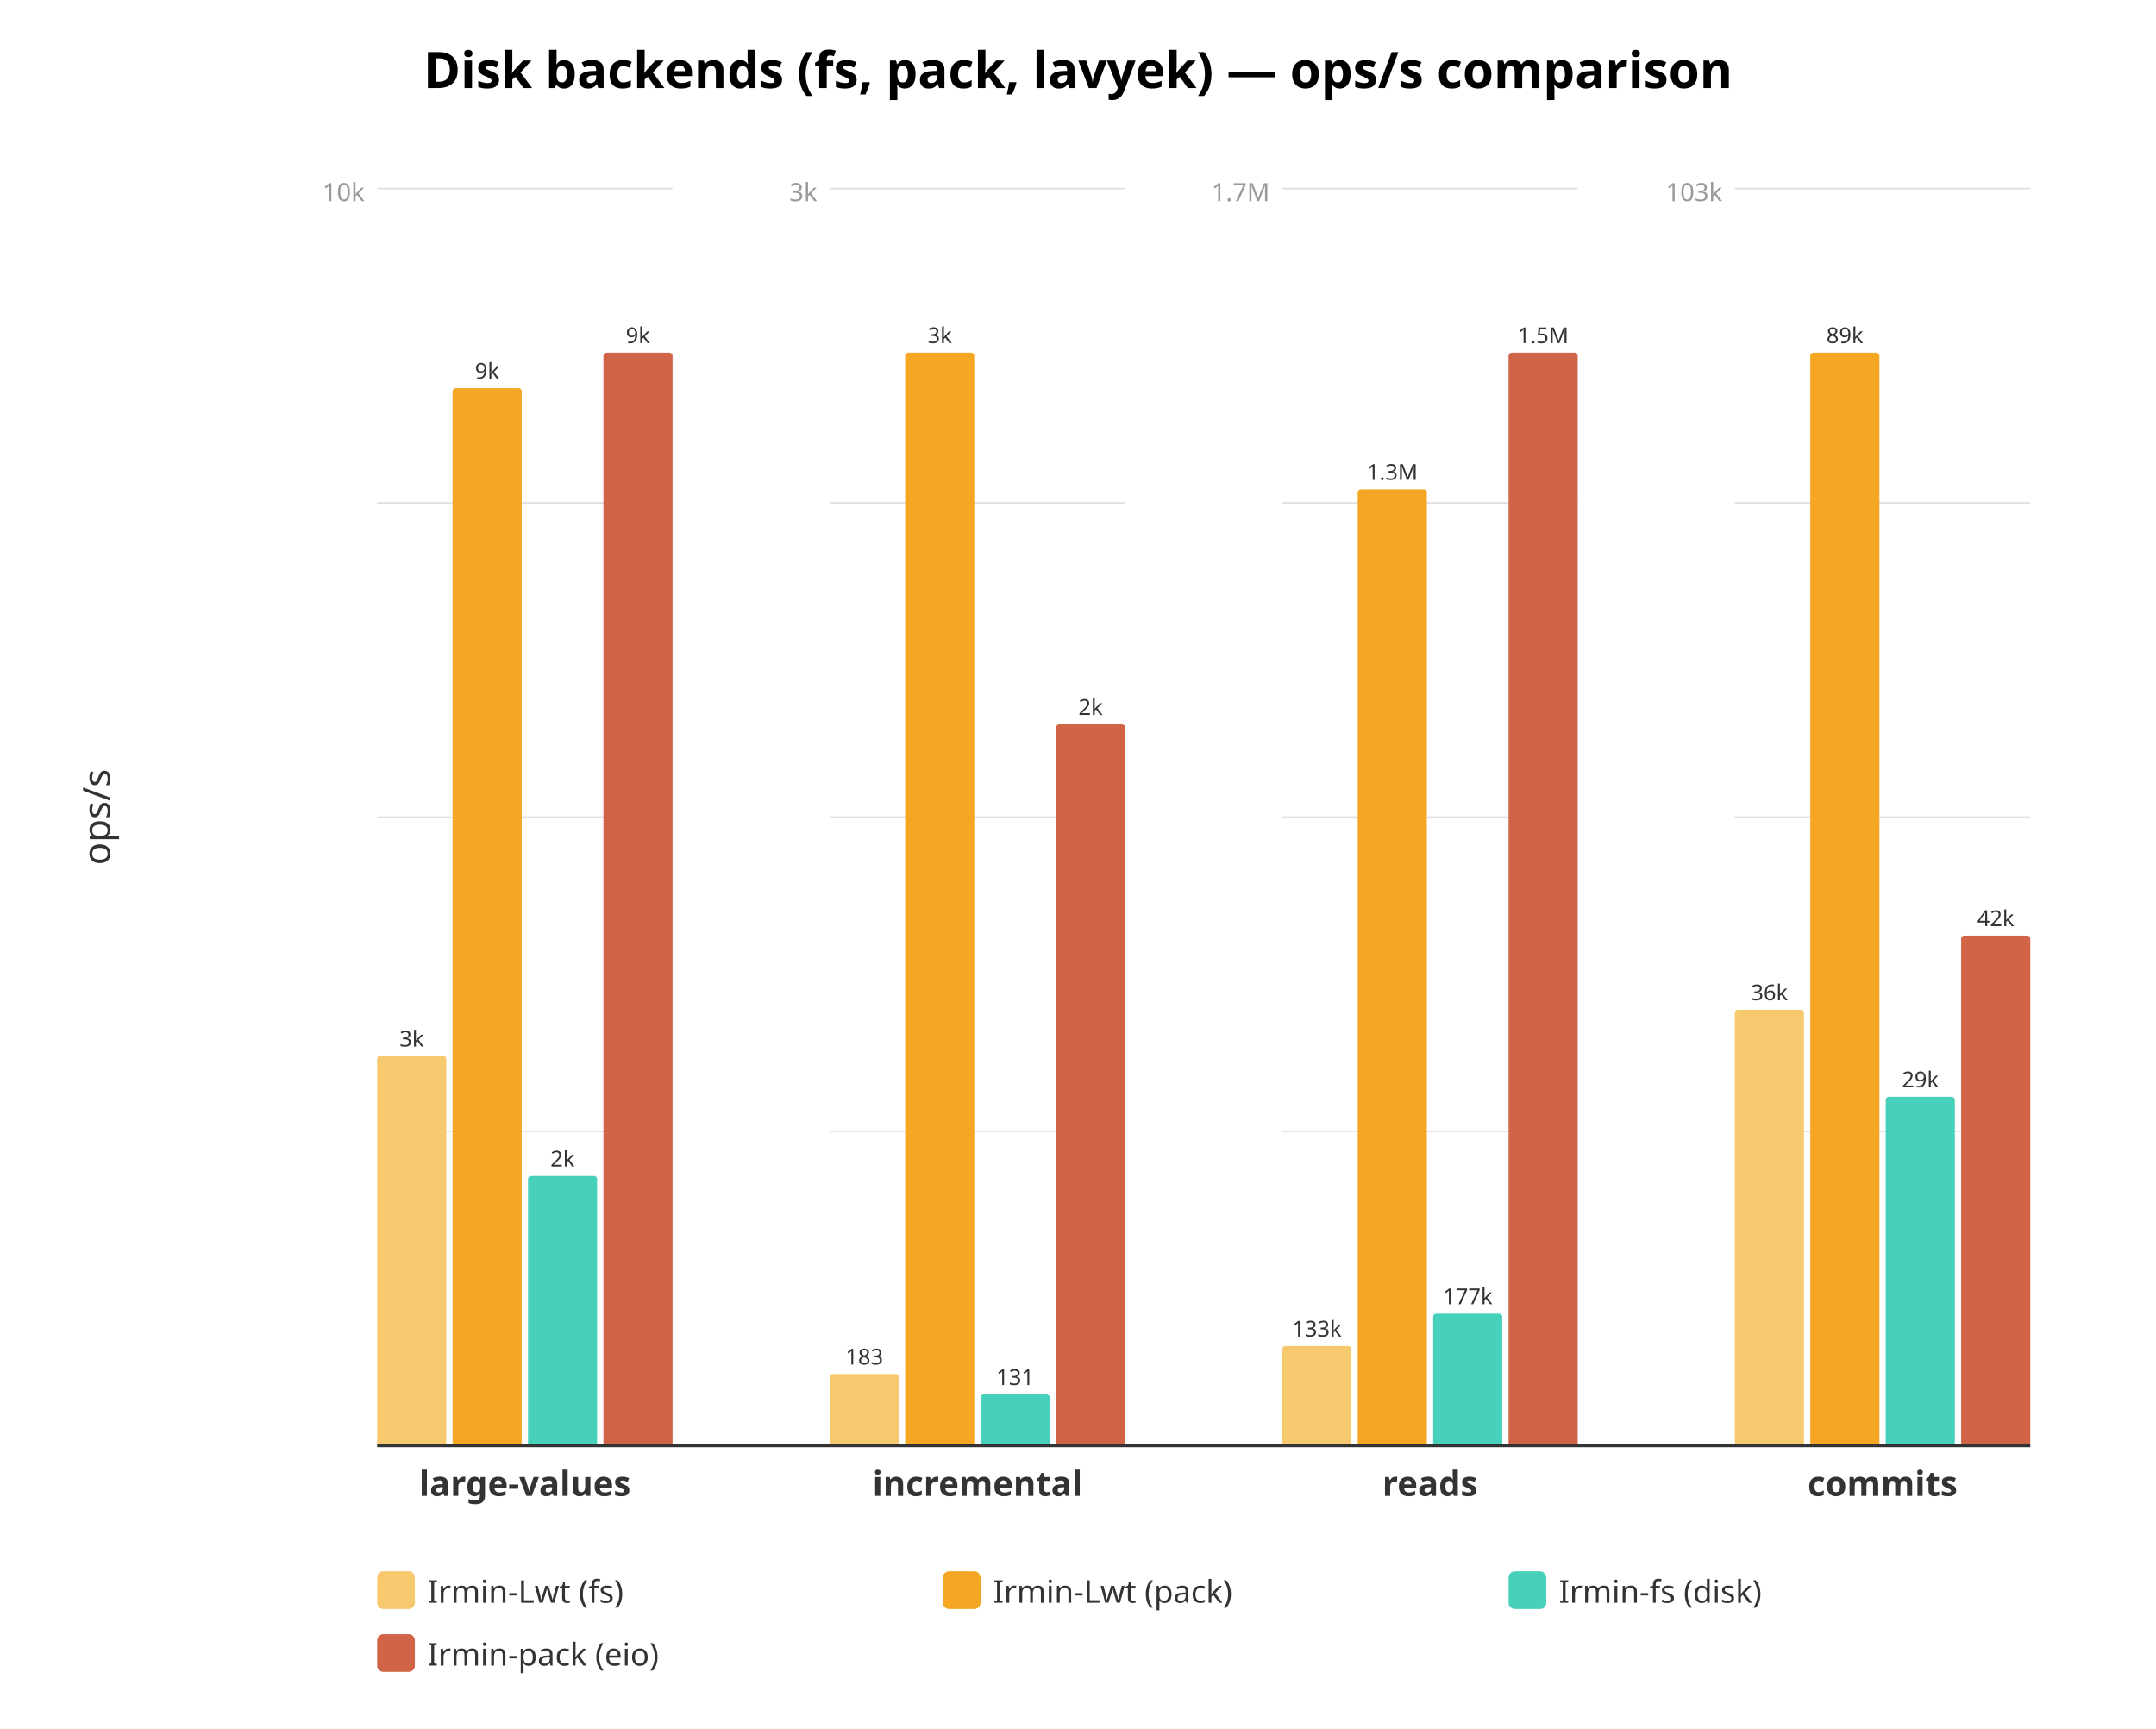
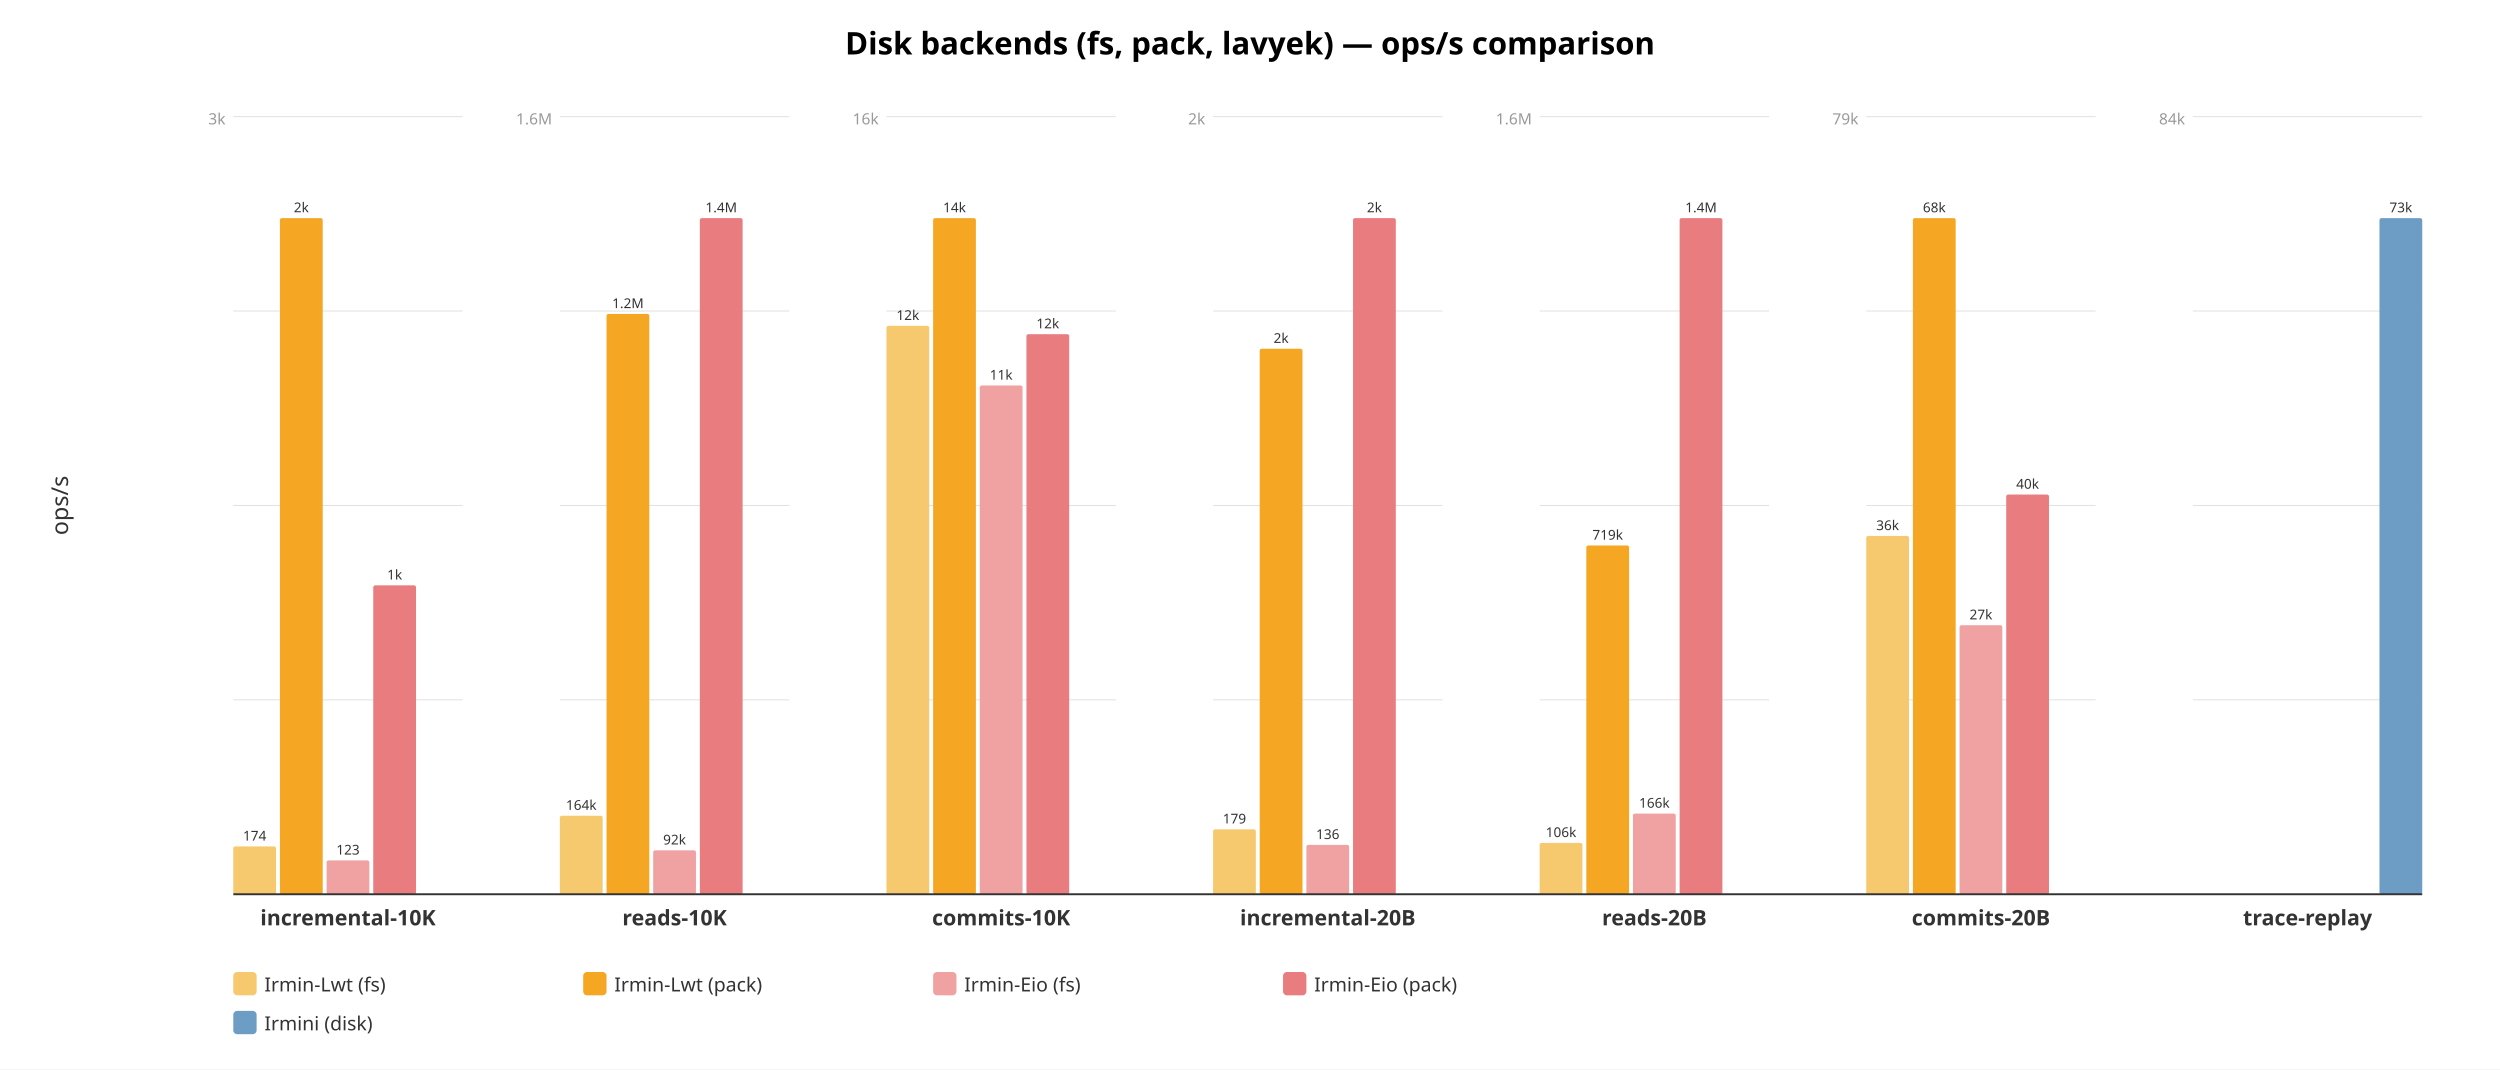
- <svg xmlns="http://www.w3.org/2000/svg" width="686" height="550" font-family="system-ui, sans-serif" font-size="11">
-   <rect width="686" height="550" fill="white" />
-   <text x="343.0" y="28" text-anchor="middle" font-size="16" font-weight="bold">Disk backends (fs, pack, lavyek) — ops/s comparison</text>
+ <svg xmlns="http://www.w3.org/2000/svg" width="1286" height="550" font-family="system-ui, sans-serif" font-size="11">
+   <rect width="1286" height="550" fill="white" />
+   <text x="643.0" y="28" text-anchor="middle" font-size="16" font-weight="bold">Disk backends (fs, pack, lavyek) — ops/s comparison</text>
  <g transform="translate(120,60)">
    <text x="-85" y="200.0" text-anchor="middle" font-size="12" fill="#333" transform="rotate(-90,-85,200.0)">ops/s</text>
-     <line x1="0" y1="300.0" x2="94" y2="300.0" stroke="#e0e0e0" stroke-width="0.5" />
-     <line x1="0" y1="200.0" x2="94" y2="200.0" stroke="#e0e0e0" stroke-width="0.5" />
-     <line x1="0" y1="100.0" x2="94" y2="100.0" stroke="#e0e0e0" stroke-width="0.5" />
-     <line x1="0" y1="0.0" x2="94" y2="0.0" stroke="#e0e0e0" stroke-width="0.5" />
-     <text x="-4.0" y="4.0" text-anchor="end" font-size="8" fill="#999">10k</text>
-     <rect x="0.0" y="276.0" width="22" height="124.0" fill="#f7c96e" rx="1" />
-     <text x="11.0" y="273.0" text-anchor="middle" font-size="7" fill="#333">3k</text>
-     <rect x="24.0" y="63.5" width="22" height="336.5" fill="#f5a623" rx="1" />
-     <text x="35.0" y="60.5" text-anchor="middle" font-size="7" fill="#333">9k</text>
-     <rect x="48.0" y="314.2" width="22" height="85.8" fill="hsl(170, 60%, 55%)" rx="1" />
-     <text x="59.0" y="311.2" text-anchor="middle" font-size="7" fill="#333">2k</text>
-     <rect x="72.0" y="52.2" width="22" height="347.8" fill="hsl(12, 60%, 55%)" rx="1" />
-     <text x="83.0" y="49.2" text-anchor="middle" font-size="7" fill="#333">9k</text>
-     <text x="47.0" y="416" text-anchor="middle" font-size="11" font-weight="bold" fill="#333">large-values</text>
-     <line x1="144" y1="300.0" x2="238" y2="300.0" stroke="#e0e0e0" stroke-width="0.5" />
-     <line x1="144" y1="200.0" x2="238" y2="200.0" stroke="#e0e0e0" stroke-width="0.5" />
-     <line x1="144" y1="100.0" x2="238" y2="100.0" stroke="#e0e0e0" stroke-width="0.5" />
-     <line x1="144" y1="0.0" x2="238" y2="0.0" stroke="#e0e0e0" stroke-width="0.5" />
-     <text x="140.0" y="4.0" text-anchor="end" font-size="8" fill="#999">3k</text>
-     <rect x="144.0" y="377.2" width="22" height="22.8" fill="#f7c96e" rx="1" />
-     <text x="155.0" y="374.2" text-anchor="middle" font-size="7" fill="#333">183</text>
-     <rect x="168.0" y="52.2" width="22" height="347.8" fill="#f5a623" rx="1" />
-     <text x="179.0" y="49.2" text-anchor="middle" font-size="7" fill="#333">3k</text>
-     <rect x="192.0" y="383.7" width="22" height="16.3" fill="hsl(170, 60%, 55%)" rx="1" />
-     <text x="203.0" y="380.7" text-anchor="middle" font-size="7" fill="#333">131</text>
-     <rect x="216.0" y="170.5" width="22" height="229.5" fill="hsl(12, 60%, 55%)" rx="1" />
-     <text x="227.0" y="167.5" text-anchor="middle" font-size="7" fill="#333">2k</text>
-     <text x="191.0" y="416" text-anchor="middle" font-size="11" font-weight="bold" fill="#333">incremental</text>
-     <line x1="288" y1="300.0" x2="382" y2="300.0" stroke="#e0e0e0" stroke-width="0.5" />
-     <line x1="288" y1="200.0" x2="382" y2="200.0" stroke="#e0e0e0" stroke-width="0.5" />
-     <line x1="288" y1="100.0" x2="382" y2="100.0" stroke="#e0e0e0" stroke-width="0.5" />
-     <line x1="288" y1="0.0" x2="382" y2="0.0" stroke="#e0e0e0" stroke-width="0.5" />
-     <text x="284.0" y="4.0" text-anchor="end" font-size="8" fill="#999">1.7M</text>
-     <rect x="288.0" y="368.3" width="22" height="31.7" fill="#f7c96e" rx="1" />
-     <text x="299.0" y="365.3" text-anchor="middle" font-size="7" fill="#333">133k</text>
-     <rect x="312.0" y="95.7" width="22" height="304.3" fill="#f5a623" rx="1" />
-     <text x="323.0" y="92.7" text-anchor="middle" font-size="7" fill="#333">1.3M</text>
-     <rect x="336.0" y="358.0" width="22" height="42.0" fill="hsl(170, 60%, 55%)" rx="1" />
-     <text x="347.0" y="355.0" text-anchor="middle" font-size="7" fill="#333">177k</text>
-     <rect x="360.0" y="52.2" width="22" height="347.8" fill="hsl(12, 60%, 55%)" rx="1" />
-     <text x="371.0" y="49.2" text-anchor="middle" font-size="7" fill="#333">1.5M</text>
-     <text x="335.0" y="416" text-anchor="middle" font-size="11" font-weight="bold" fill="#333">reads</text>
-     <line x1="432" y1="300.0" x2="526" y2="300.0" stroke="#e0e0e0" stroke-width="0.5" />
-     <line x1="432" y1="200.0" x2="526" y2="200.0" stroke="#e0e0e0" stroke-width="0.5" />
-     <line x1="432" y1="100.0" x2="526" y2="100.0" stroke="#e0e0e0" stroke-width="0.5" />
-     <line x1="432" y1="0.0" x2="526" y2="0.0" stroke="#e0e0e0" stroke-width="0.5" />
-     <text x="428.0" y="4.0" text-anchor="end" font-size="8" fill="#999">103k</text>
-     <rect x="432.0" y="261.3" width="22" height="138.7" fill="#f7c96e" rx="1" />
-     <text x="443.0" y="258.3" text-anchor="middle" font-size="7" fill="#333">36k</text>
-     <rect x="456.0" y="52.2" width="22" height="347.8" fill="#f5a623" rx="1" />
-     <text x="467.0" y="49.2" text-anchor="middle" font-size="7" fill="#333">89k</text>
-     <rect x="480.0" y="289.0" width="22" height="111.0" fill="hsl(170, 60%, 55%)" rx="1" />
-     <text x="491.0" y="286.0" text-anchor="middle" font-size="7" fill="#333">29k</text>
-     <rect x="504.0" y="237.7" width="22" height="162.3" fill="hsl(12, 60%, 55%)" rx="1" />
-     <text x="515.0" y="234.7" text-anchor="middle" font-size="7" fill="#333">42k</text>
-     <text x="479.0" y="416" text-anchor="middle" font-size="11" font-weight="bold" fill="#333">commits</text>
-     <line x1="0" y1="400" x2="526" y2="400" stroke="#333" stroke-width="1" />
+     <line x1="0" y1="300.0" x2="118" y2="300.0" stroke="#e0e0e0" stroke-width="0.5" />
+     <line x1="0" y1="200.0" x2="118" y2="200.0" stroke="#e0e0e0" stroke-width="0.5" />
+     <line x1="0" y1="100.0" x2="118" y2="100.0" stroke="#e0e0e0" stroke-width="0.5" />
+     <line x1="0" y1="0.0" x2="118" y2="0.0" stroke="#e0e0e0" stroke-width="0.5" />
+     <text x="-4.0" y="4.0" text-anchor="end" font-size="8" fill="#999">3k</text>
+     <rect x="0.0" y="375.4" width="22" height="24.6" fill="#f7c96e" rx="1" />
+     <text x="11.0" y="372.4" text-anchor="middle" font-size="7" fill="#333">174</text>
+     <rect x="24.0" y="52.2" width="22" height="347.8" fill="#f5a623" rx="1" />
+     <text x="35.0" y="49.2" text-anchor="middle" font-size="7" fill="#333">2k</text>
+     <rect x="48.0" y="382.6" width="22" height="17.4" fill="#f0a1a2" rx="1" />
+     <text x="59.0" y="379.6" text-anchor="middle" font-size="7" fill="#333">123</text>
+     <rect x="72.0" y="241.1" width="22" height="158.9" fill="#e87c7e" rx="1" />
+     <text x="83.0" y="238.1" text-anchor="middle" font-size="7" fill="#333">1k</text>
+     <text x="59.0" y="416" text-anchor="middle" font-size="11" font-weight="bold" fill="#333">incremental-10K</text>
+     <line x1="168" y1="300.0" x2="286" y2="300.0" stroke="#e0e0e0" stroke-width="0.5" />
+     <line x1="168" y1="200.0" x2="286" y2="200.0" stroke="#e0e0e0" stroke-width="0.5" />
+     <line x1="168" y1="100.0" x2="286" y2="100.0" stroke="#e0e0e0" stroke-width="0.5" />
+     <line x1="168" y1="0.0" x2="286" y2="0.0" stroke="#e0e0e0" stroke-width="0.5" />
+     <text x="164.0" y="4.0" text-anchor="end" font-size="8" fill="#999">1.6M</text>
+     <rect x="168.0" y="359.6" width="22" height="40.4" fill="#f7c96e" rx="1" />
+     <text x="179.0" y="356.6" text-anchor="middle" font-size="7" fill="#333">164k</text>
+     <rect x="192.0" y="101.5" width="22" height="298.5" fill="#f5a623" rx="1" />
+     <text x="203.0" y="98.5" text-anchor="middle" font-size="7" fill="#333">1.2M</text>
+     <rect x="216.0" y="377.4" width="22" height="22.6" fill="#f0a1a2" rx="1" />
+     <text x="227.0" y="374.4" text-anchor="middle" font-size="7" fill="#333">92k</text>
+     <rect x="240.0" y="52.2" width="22" height="347.8" fill="#e87c7e" rx="1" />
+     <text x="251.0" y="49.2" text-anchor="middle" font-size="7" fill="#333">1.4M</text>
+     <text x="227.0" y="416" text-anchor="middle" font-size="11" font-weight="bold" fill="#333">reads-10K</text>
+     <line x1="336" y1="300.0" x2="454" y2="300.0" stroke="#e0e0e0" stroke-width="0.5" />
+     <line x1="336" y1="200.0" x2="454" y2="200.0" stroke="#e0e0e0" stroke-width="0.5" />
+     <line x1="336" y1="100.0" x2="454" y2="100.0" stroke="#e0e0e0" stroke-width="0.5" />
+     <line x1="336" y1="0.0" x2="454" y2="0.0" stroke="#e0e0e0" stroke-width="0.5" />
+     <text x="332.0" y="4.0" text-anchor="end" font-size="8" fill="#999">16k</text>
+     <rect x="336.0" y="107.6" width="22" height="292.4" fill="#f7c96e" rx="1" />
+     <text x="347.0" y="104.6" text-anchor="middle" font-size="7" fill="#333">12k</text>
+     <rect x="360.0" y="52.2" width="22" height="347.8" fill="#f5a623" rx="1" />
+     <text x="371.0" y="49.2" text-anchor="middle" font-size="7" fill="#333">14k</text>
+     <rect x="384.0" y="138.3" width="22" height="261.7" fill="#f0a1a2" rx="1" />
+     <text x="395.0" y="135.3" text-anchor="middle" font-size="7" fill="#333">11k</text>
+     <rect x="408.0" y="111.9" width="22" height="288.1" fill="#e87c7e" rx="1" />
+     <text x="419.0" y="108.9" text-anchor="middle" font-size="7" fill="#333">12k</text>
+     <text x="395.0" y="416" text-anchor="middle" font-size="11" font-weight="bold" fill="#333">commits-10K</text>
+     <line x1="504" y1="300.0" x2="622" y2="300.0" stroke="#e0e0e0" stroke-width="0.5" />
+     <line x1="504" y1="200.0" x2="622" y2="200.0" stroke="#e0e0e0" stroke-width="0.5" />
+     <line x1="504" y1="100.0" x2="622" y2="100.0" stroke="#e0e0e0" stroke-width="0.5" />
+     <line x1="504" y1="0.0" x2="622" y2="0.0" stroke="#e0e0e0" stroke-width="0.5" />
+     <text x="500.0" y="4.0" text-anchor="end" font-size="8" fill="#999">2k</text>
+     <rect x="504.0" y="366.6" width="22" height="33.4" fill="#f7c96e" rx="1" />
+     <text x="515.0" y="363.6" text-anchor="middle" font-size="7" fill="#333">179</text>
+     <rect x="528.0" y="119.4" width="22" height="280.6" fill="#f5a623" rx="1" />
+     <text x="539.0" y="116.4" text-anchor="middle" font-size="7" fill="#333">2k</text>
+     <rect x="552.0" y="374.6" width="22" height="25.4" fill="#f0a1a2" rx="1" />
+     <text x="563.0" y="371.6" text-anchor="middle" font-size="7" fill="#333">136</text>
+     <rect x="576.0" y="52.2" width="22" height="347.8" fill="#e87c7e" rx="1" />
+     <text x="587.0" y="49.2" text-anchor="middle" font-size="7" fill="#333">2k</text>
+     <text x="563.0" y="416" text-anchor="middle" font-size="11" font-weight="bold" fill="#333">incremental-20B</text>
+     <line x1="672" y1="300.0" x2="790" y2="300.0" stroke="#e0e0e0" stroke-width="0.5" />
+     <line x1="672" y1="200.0" x2="790" y2="200.0" stroke="#e0e0e0" stroke-width="0.5" />
+     <line x1="672" y1="100.0" x2="790" y2="100.0" stroke="#e0e0e0" stroke-width="0.5" />
+     <line x1="672" y1="0.0" x2="790" y2="0.0" stroke="#e0e0e0" stroke-width="0.5" />
+     <text x="668.0" y="4.0" text-anchor="end" font-size="8" fill="#999">1.6M</text>
+     <rect x="672.0" y="373.6" width="22" height="26.4" fill="#f7c96e" rx="1" />
+     <text x="683.0" y="370.6" text-anchor="middle" font-size="7" fill="#333">106k</text>
+     <rect x="696.0" y="220.6" width="22" height="179.4" fill="#f5a623" rx="1" />
+     <text x="707.0" y="217.6" text-anchor="middle" font-size="7" fill="#333">719k</text>
+     <rect x="720.0" y="358.5" width="22" height="41.5" fill="#f0a1a2" rx="1" />
+     <text x="731.0" y="355.5" text-anchor="middle" font-size="7" fill="#333">166k</text>
+     <rect x="744.0" y="52.2" width="22" height="347.8" fill="#e87c7e" rx="1" />
+     <text x="755.0" y="49.2" text-anchor="middle" font-size="7" fill="#333">1.4M</text>
+     <text x="731.0" y="416" text-anchor="middle" font-size="11" font-weight="bold" fill="#333">reads-20B</text>
+     <line x1="840" y1="300.0" x2="958" y2="300.0" stroke="#e0e0e0" stroke-width="0.5" />
+     <line x1="840" y1="200.0" x2="958" y2="200.0" stroke="#e0e0e0" stroke-width="0.5" />
+     <line x1="840" y1="100.0" x2="958" y2="100.0" stroke="#e0e0e0" stroke-width="0.5" />
+     <line x1="840" y1="0.0" x2="958" y2="0.0" stroke="#e0e0e0" stroke-width="0.5" />
+     <text x="836.0" y="4.0" text-anchor="end" font-size="8" fill="#999">79k</text>
+     <rect x="840.0" y="215.7" width="22" height="184.3" fill="#f7c96e" rx="1" />
+     <text x="851.0" y="212.7" text-anchor="middle" font-size="7" fill="#333">36k</text>
+     <rect x="864.0" y="52.2" width="22" height="347.8" fill="#f5a623" rx="1" />
+     <text x="875.0" y="49.2" text-anchor="middle" font-size="7" fill="#333">68k</text>
+     <rect x="888.0" y="261.6" width="22" height="138.4" fill="#f0a1a2" rx="1" />
+     <text x="899.0" y="258.6" text-anchor="middle" font-size="7" fill="#333">27k</text>
+     <rect x="912.0" y="194.4" width="22" height="205.6" fill="#e87c7e" rx="1" />
+     <text x="923.0" y="191.4" text-anchor="middle" font-size="7" fill="#333">40k</text>
+     <text x="899.0" y="416" text-anchor="middle" font-size="11" font-weight="bold" fill="#333">commits-20B</text>
+     <line x1="1008" y1="300.0" x2="1126" y2="300.0" stroke="#e0e0e0" stroke-width="0.5" />
+     <line x1="1008" y1="200.0" x2="1126" y2="200.0" stroke="#e0e0e0" stroke-width="0.5" />
+     <line x1="1008" y1="100.0" x2="1126" y2="100.0" stroke="#e0e0e0" stroke-width="0.5" />
+     <line x1="1008" y1="0.0" x2="1126" y2="0.0" stroke="#e0e0e0" stroke-width="0.5" />
+     <text x="1004.0" y="4.0" text-anchor="end" font-size="8" fill="#999">84k</text>
+     <rect x="1104.0" y="52.2" width="22" height="347.8" fill="#6d9dc5" rx="1" />
+     <text x="1115.0" y="49.2" text-anchor="middle" font-size="7" fill="#333">73k</text>
+     <text x="1067.0" y="416" text-anchor="middle" font-size="11" font-weight="bold" fill="#333">trace-replay</text>
+     <line x1="0" y1="400" x2="1126" y2="400" stroke="#333" stroke-width="1" />
  </g>
  <g transform="translate(120,500)">
    <rect x="0" y="0" width="12" height="12" fill="#f7c96e" rx="2" />
    <text x="16" y="10" font-size="10" fill="#333">Irmin-Lwt (fs)</text>
    <rect x="180" y="0" width="12" height="12" fill="#f5a623" rx="2" />
    <text x="196" y="10" font-size="10" fill="#333">Irmin-Lwt (pack)</text>
-     <rect x="360" y="0" width="12" height="12" fill="hsl(170, 60%, 55%)" rx="2" />
-     <text x="376" y="10" font-size="10" fill="#333">Irmin-fs (disk)</text>
-     <rect x="0" y="20" width="12" height="12" fill="hsl(12, 60%, 55%)" rx="2" />
-     <text x="16" y="30" font-size="10" fill="#333">Irmin-pack (eio)</text>
+     <rect x="360" y="0" width="12" height="12" fill="#f0a1a2" rx="2" />
+     <text x="376" y="10" font-size="10" fill="#333">Irmin-Eio (fs)</text>
+     <rect x="540" y="0" width="12" height="12" fill="#e87c7e" rx="2" />
+     <text x="556" y="10" font-size="10" fill="#333">Irmin-Eio (pack)</text>
+     <rect x="0" y="20" width="12" height="12" fill="#6d9dc5" rx="2" />
+     <text x="16" y="30" font-size="10" fill="#333">Irmini (disk)</text>
  </g>
</svg>
